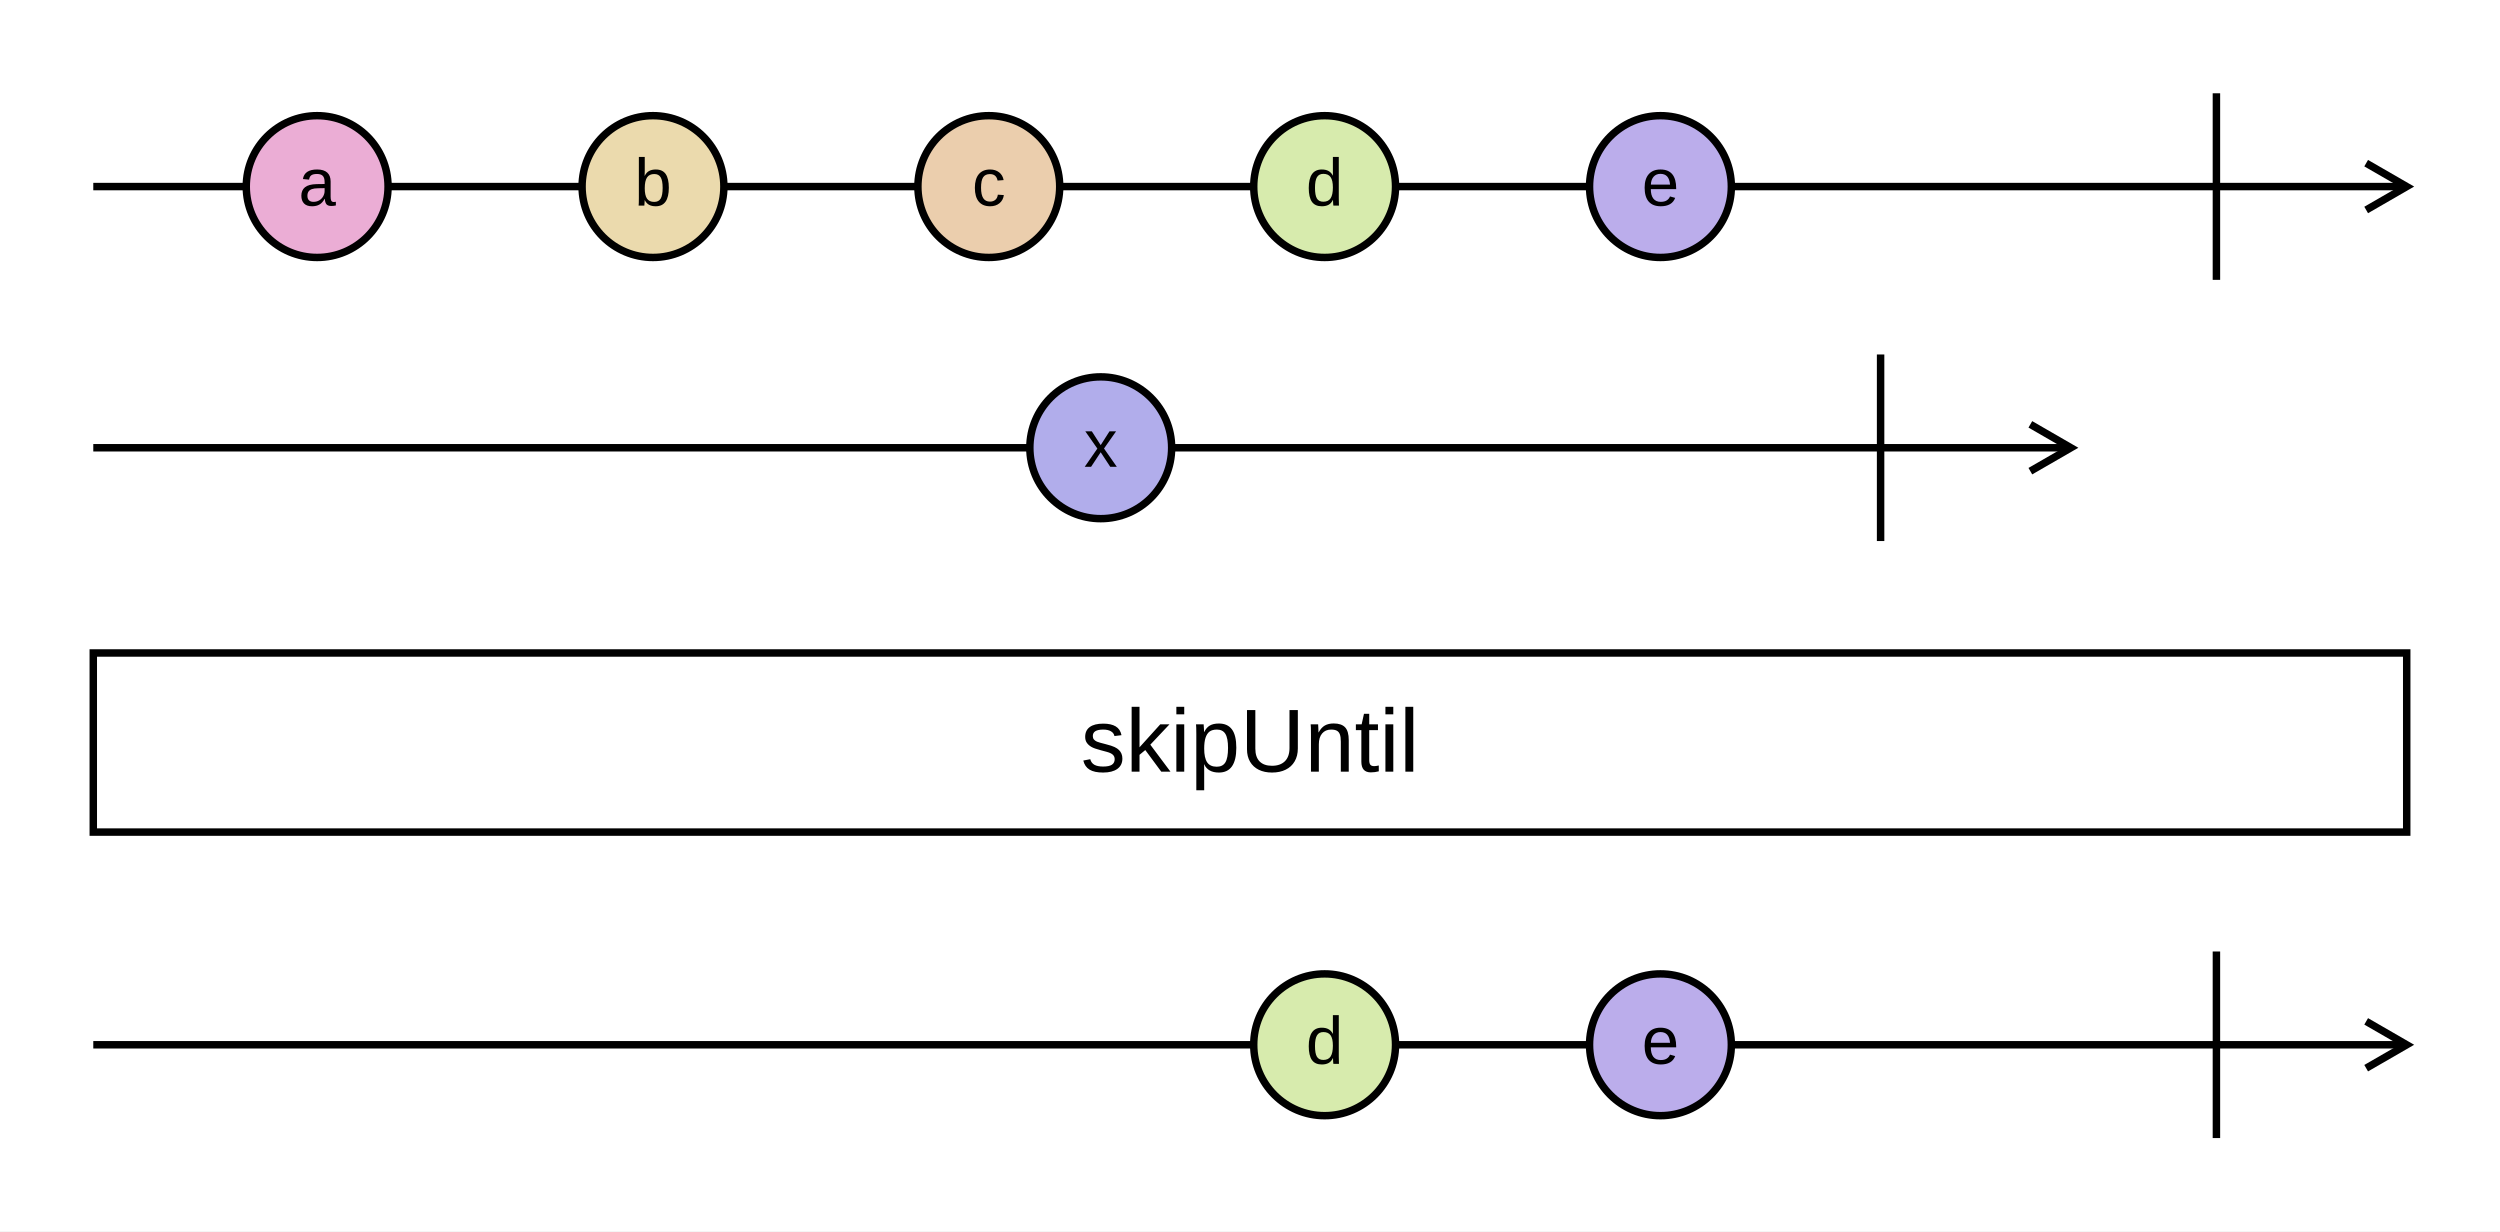
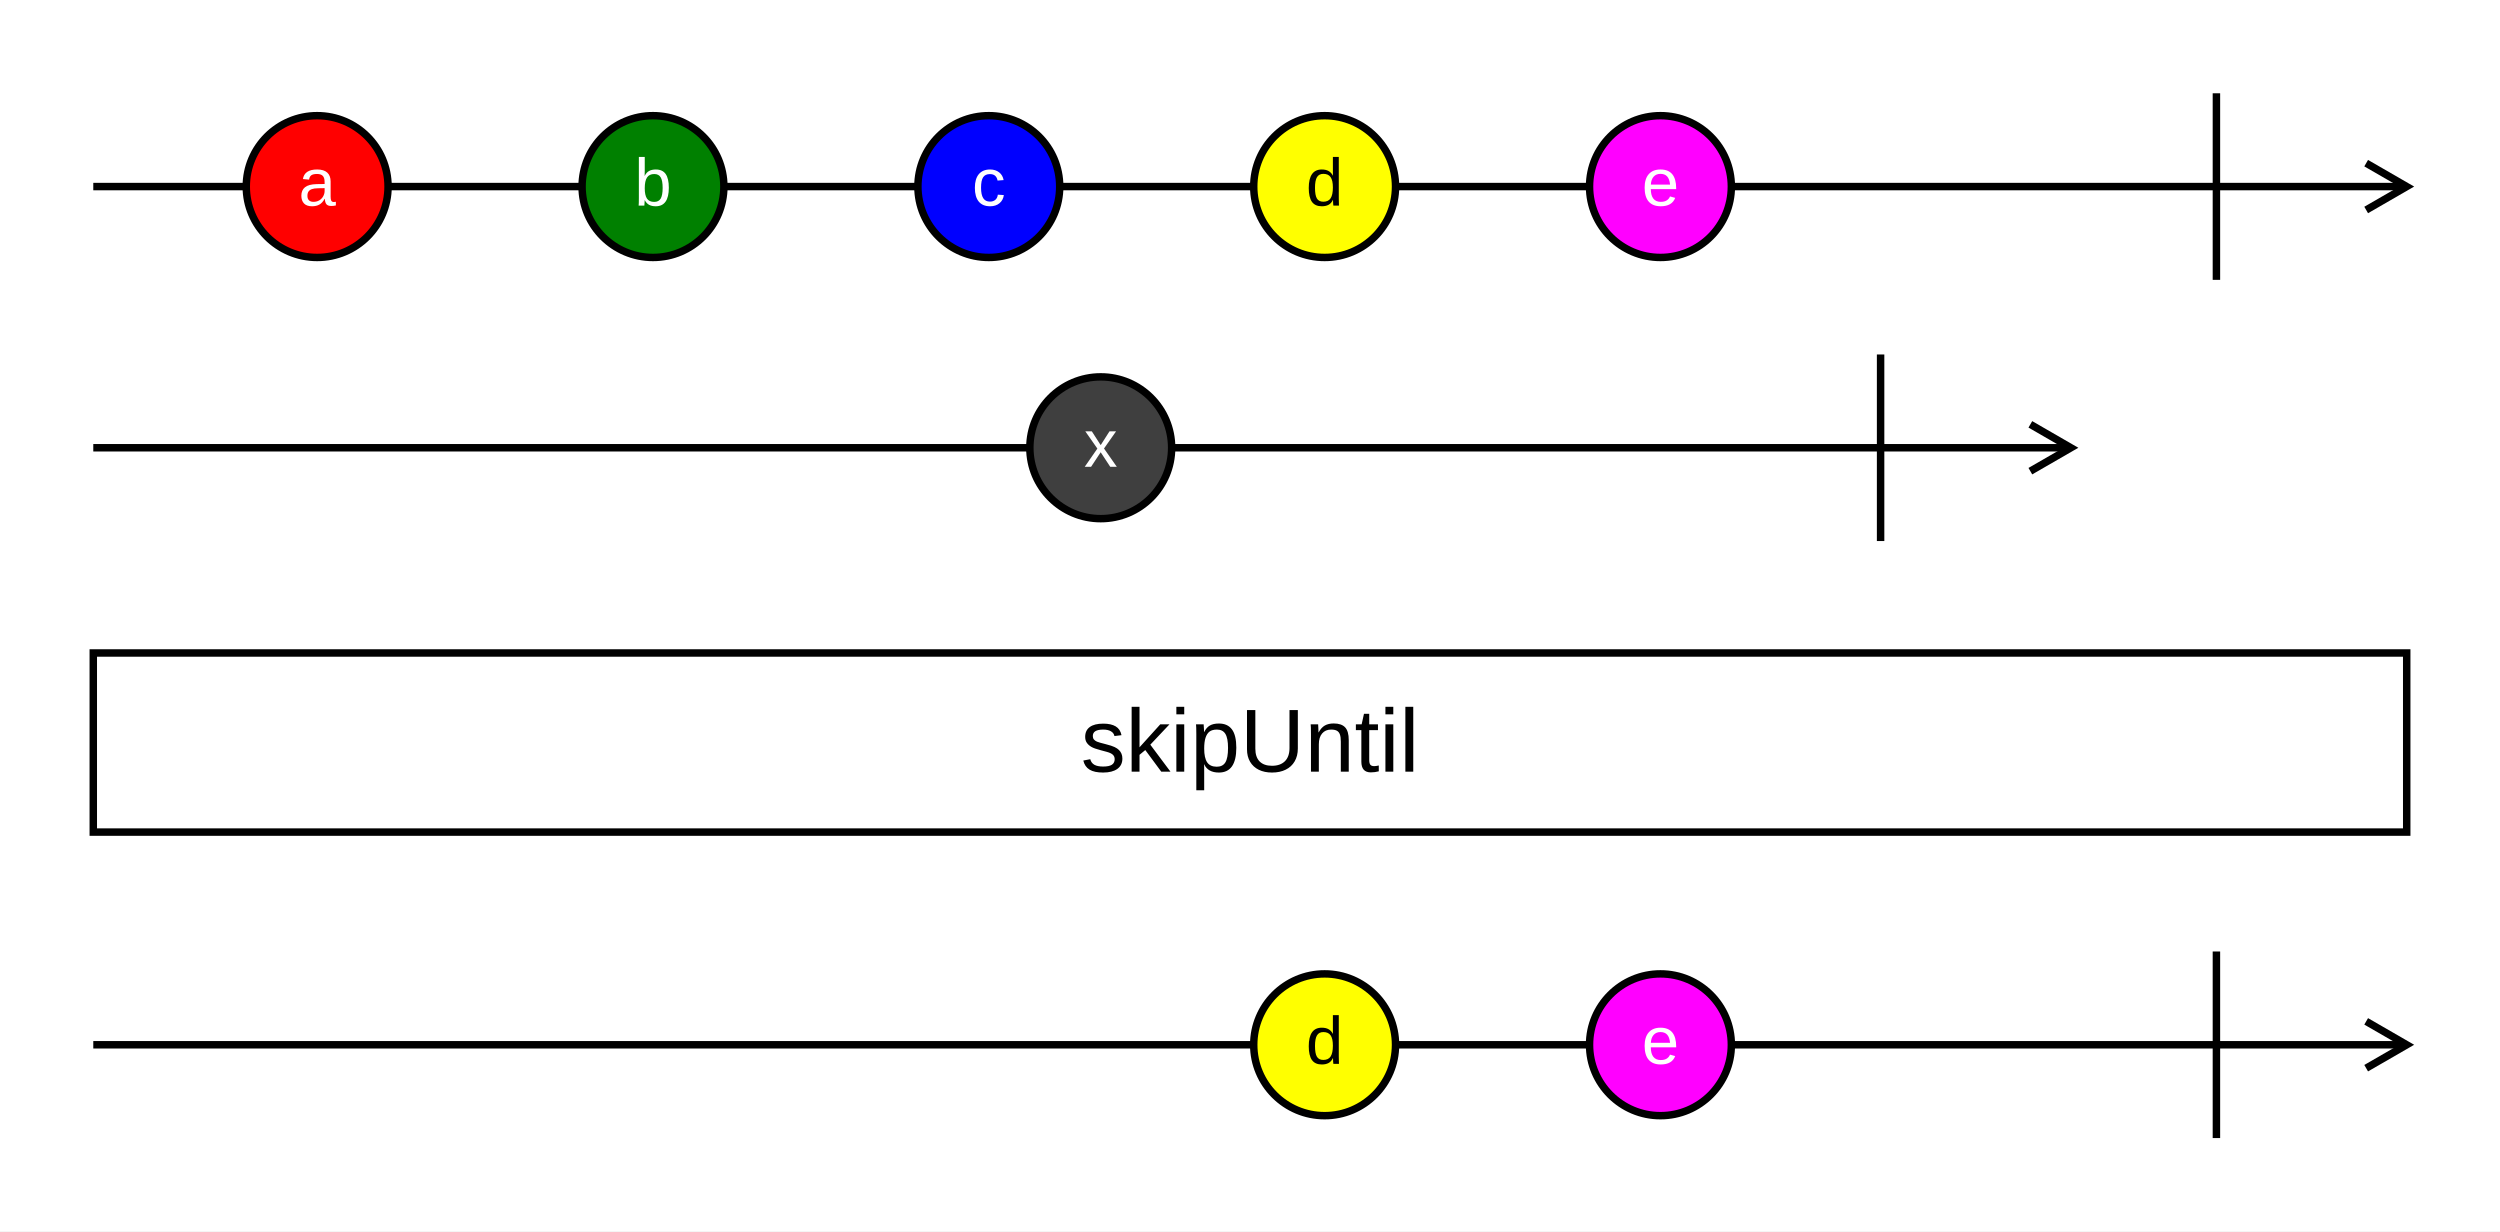
<svg xmlns="http://www.w3.org/2000/svg" viewBox="0 0 670 330" width="670" height="330">
  <path fill="#fff" d="M0 0h670v330H0z" />
  <g stroke="#000" stroke-width="2">
    <path d="M25 50h620" />
    <path fill="none" stroke-linecap="square" d="M635 44.226 645 50l-10 5.774" />
  </g>
  <path stroke="#000" stroke-width="2" d="M594 25v50" />
  <g transform="translate(425 25)">
-     <circle cx="20" cy="25" fill="hsl(253, 60%, 80%)" stroke="#000" stroke-width="2" r="19" />
-     <text font-family="Arial, Helvetica, sans-serif" font-size="18" dominant-baseline="middle" text-anchor="middle" transform="translate(20 25)">e</text>
+     <circle cx="20" cy="25" fill="#f0f" stroke="#000" stroke-width="2" r="19" />
+     <text fill="#fff" font-family="Arial, Helvetica, sans-serif" font-size="18" dominant-baseline="middle" text-anchor="middle" transform="translate(20 25)">e</text>
  </g>
  <g transform="translate(335 25)">
-     <circle cx="20" cy="25" fill="hsl(79, 60%, 80%)" stroke="#000" stroke-width="2" r="19" />
+     <circle cx="20" cy="25" fill="#ff0" stroke="#000" stroke-width="2" r="19" />
    <text font-family="Arial, Helvetica, sans-serif" font-size="18" dominant-baseline="middle" text-anchor="middle" transform="translate(20 25)">d</text>
  </g>
  <g transform="translate(245 25)">
-     <circle cx="20" cy="25" fill="hsl(32, 60%, 80%)" stroke="#000" stroke-width="2" r="19" />
-     <text font-family="Arial, Helvetica, sans-serif" font-size="18" dominant-baseline="middle" text-anchor="middle" transform="translate(20 25)">c</text>
+     <circle cx="20" cy="25" fill="#00F" stroke="#000" stroke-width="2" r="19" />
+     <text fill="#fff" font-family="Arial, Helvetica, sans-serif" font-size="18" dominant-baseline="middle" text-anchor="middle" transform="translate(20 25)">c</text>
  </g>
  <g transform="translate(155 25)">
-     <circle cx="20" cy="25" fill="hsl(44, 60%, 80%)" stroke="#000" stroke-width="2" r="19" />
-     <text font-family="Arial, Helvetica, sans-serif" font-size="18" dominant-baseline="middle" text-anchor="middle" transform="translate(20 25)">b</text>
+     <circle cx="20" cy="25" fill="green" stroke="#000" stroke-width="2" r="19" />
+     <text fill="#fff" font-family="Arial, Helvetica, sans-serif" font-size="18" dominant-baseline="middle" text-anchor="middle" transform="translate(20 25)">b</text>
  </g>
  <g transform="translate(65 25)">
-     <circle cx="20" cy="25" fill="hsl(321, 60%, 80%)" stroke="#000" stroke-width="2" r="19" />
-     <text font-family="Arial, Helvetica, sans-serif" font-size="18" dominant-baseline="middle" text-anchor="middle" transform="translate(20 25)">a</text>
+     <circle cx="20" cy="25" fill="red" stroke="#000" stroke-width="2" r="19" />
+     <text fill="#fff" font-family="Arial, Helvetica, sans-serif" font-size="18" dominant-baseline="middle" text-anchor="middle" transform="translate(20 25)">a</text>
  </g>
  <g stroke="#000" stroke-width="2">
    <path d="M25 120h530" />
    <path fill="none" stroke-linecap="square" d="M545 114.226 555 120l-10 5.774" />
  </g>
  <path stroke="#000" stroke-width="2" d="M504 95v50" />
  <g transform="translate(275 95)">
-     <circle cx="20" cy="25" fill="hsl(244, 60%, 80%)" stroke="#000" stroke-width="2" r="19" />
-     <text font-family="Arial, Helvetica, sans-serif" font-size="18" dominant-baseline="middle" text-anchor="middle" transform="translate(20 25)">x</text>
+     <circle cx="20" cy="25" fill="#3F3F3F" stroke="#000" stroke-width="2" r="19" />
+     <text fill="#fff" font-family="Arial, Helvetica, sans-serif" font-size="18" dominant-baseline="middle" text-anchor="middle" transform="translate(20 25)">x</text>
  </g>
  <g transform="translate(25 165)">
    <rect y="10" width="620" height="48" fill="#fff" stroke="#000" stroke-width="2" rx="0" />
    <text x="310" y="35" dominant-baseline="middle" text-anchor="middle" font-family="Arial, Helvetica, sans-serif" font-size="24">skipUntil</text>
  </g>
  <g stroke="#000" stroke-width="2">
    <path d="M25 280h620" />
    <path fill="none" stroke-linecap="square" d="M635 274.226 645 280l-10 5.774" />
  </g>
  <path stroke="#000" stroke-width="2" d="M594 255v50" />
  <g transform="translate(425 255)">
-     <circle cx="20" cy="25" fill="hsl(253, 60%, 80%)" stroke="#000" stroke-width="2" r="19" />
-     <text font-family="Arial, Helvetica, sans-serif" font-size="18" dominant-baseline="middle" text-anchor="middle" transform="translate(20 25)">e</text>
+     <circle cx="20" cy="25" fill="#f0f" stroke="#000" stroke-width="2" r="19" />
+     <text fill="#fff" font-family="Arial, Helvetica, sans-serif" font-size="18" dominant-baseline="middle" text-anchor="middle" transform="translate(20 25)">e</text>
  </g>
  <g transform="translate(335 255)">
-     <circle cx="20" cy="25" fill="hsl(79, 60%, 80%)" stroke="#000" stroke-width="2" r="19" />
+     <circle cx="20" cy="25" fill="#ff0" stroke="#000" stroke-width="2" r="19" />
    <text font-family="Arial, Helvetica, sans-serif" font-size="18" dominant-baseline="middle" text-anchor="middle" transform="translate(20 25)">d</text>
  </g>
</svg>
